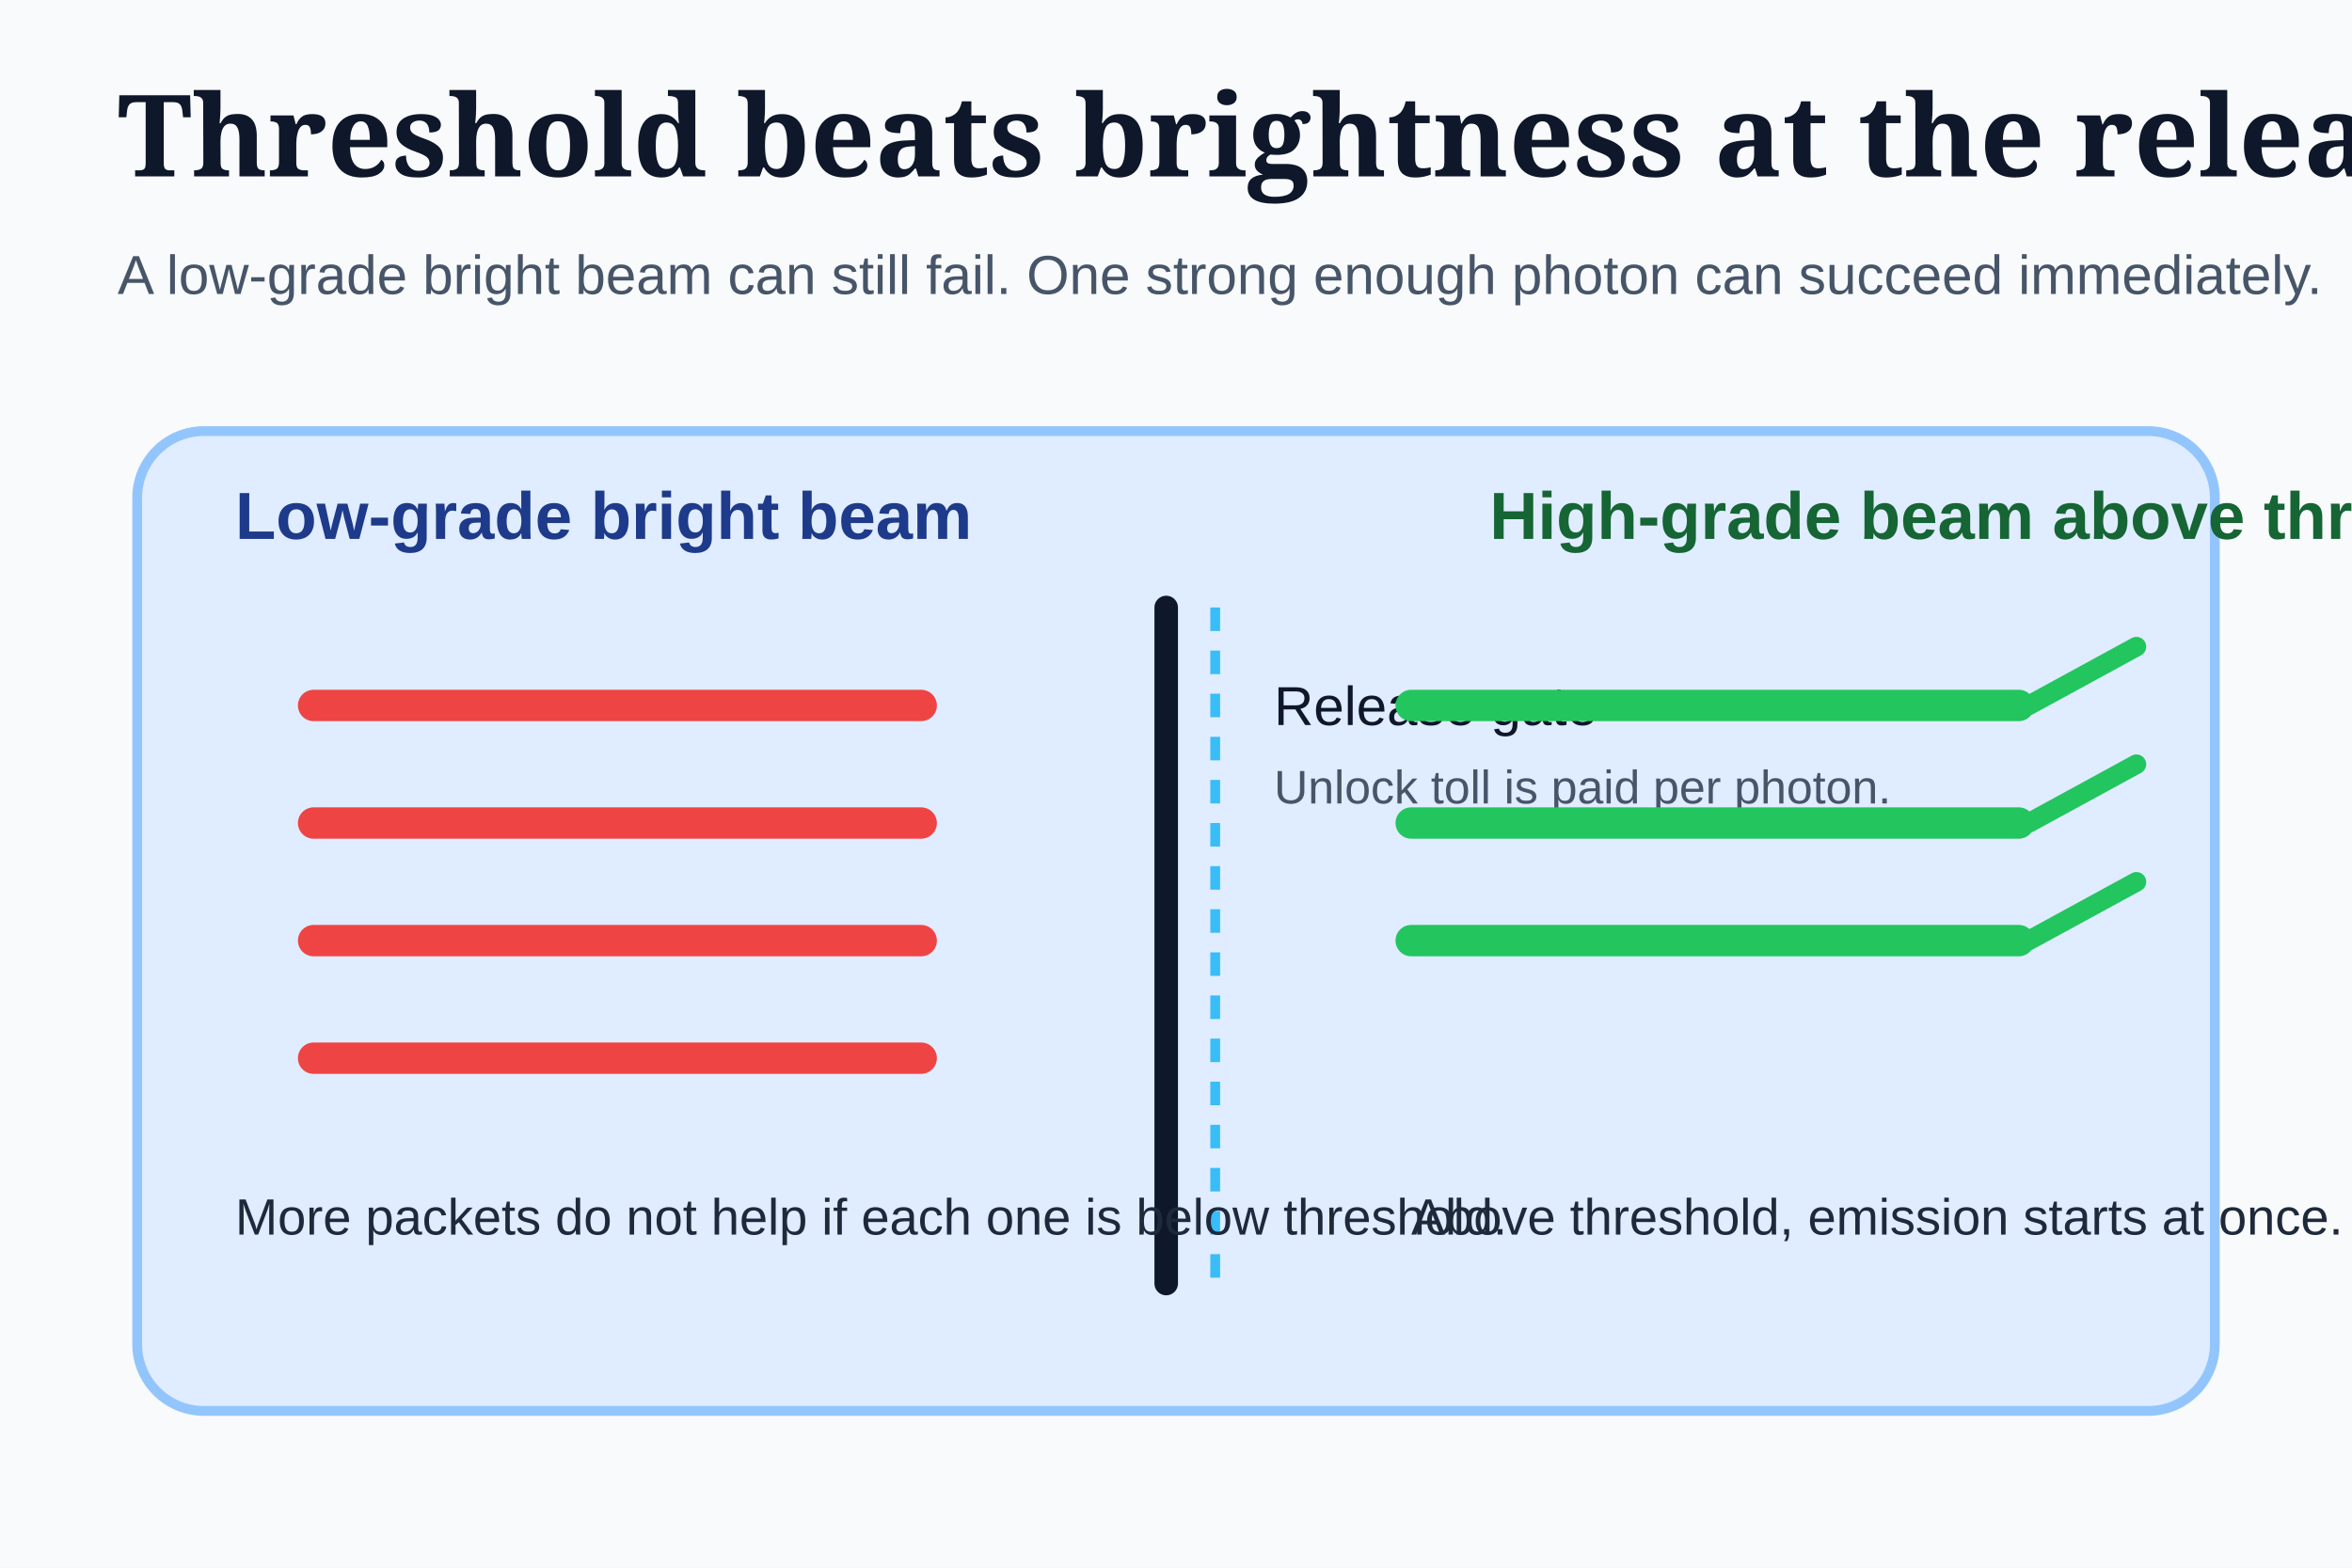
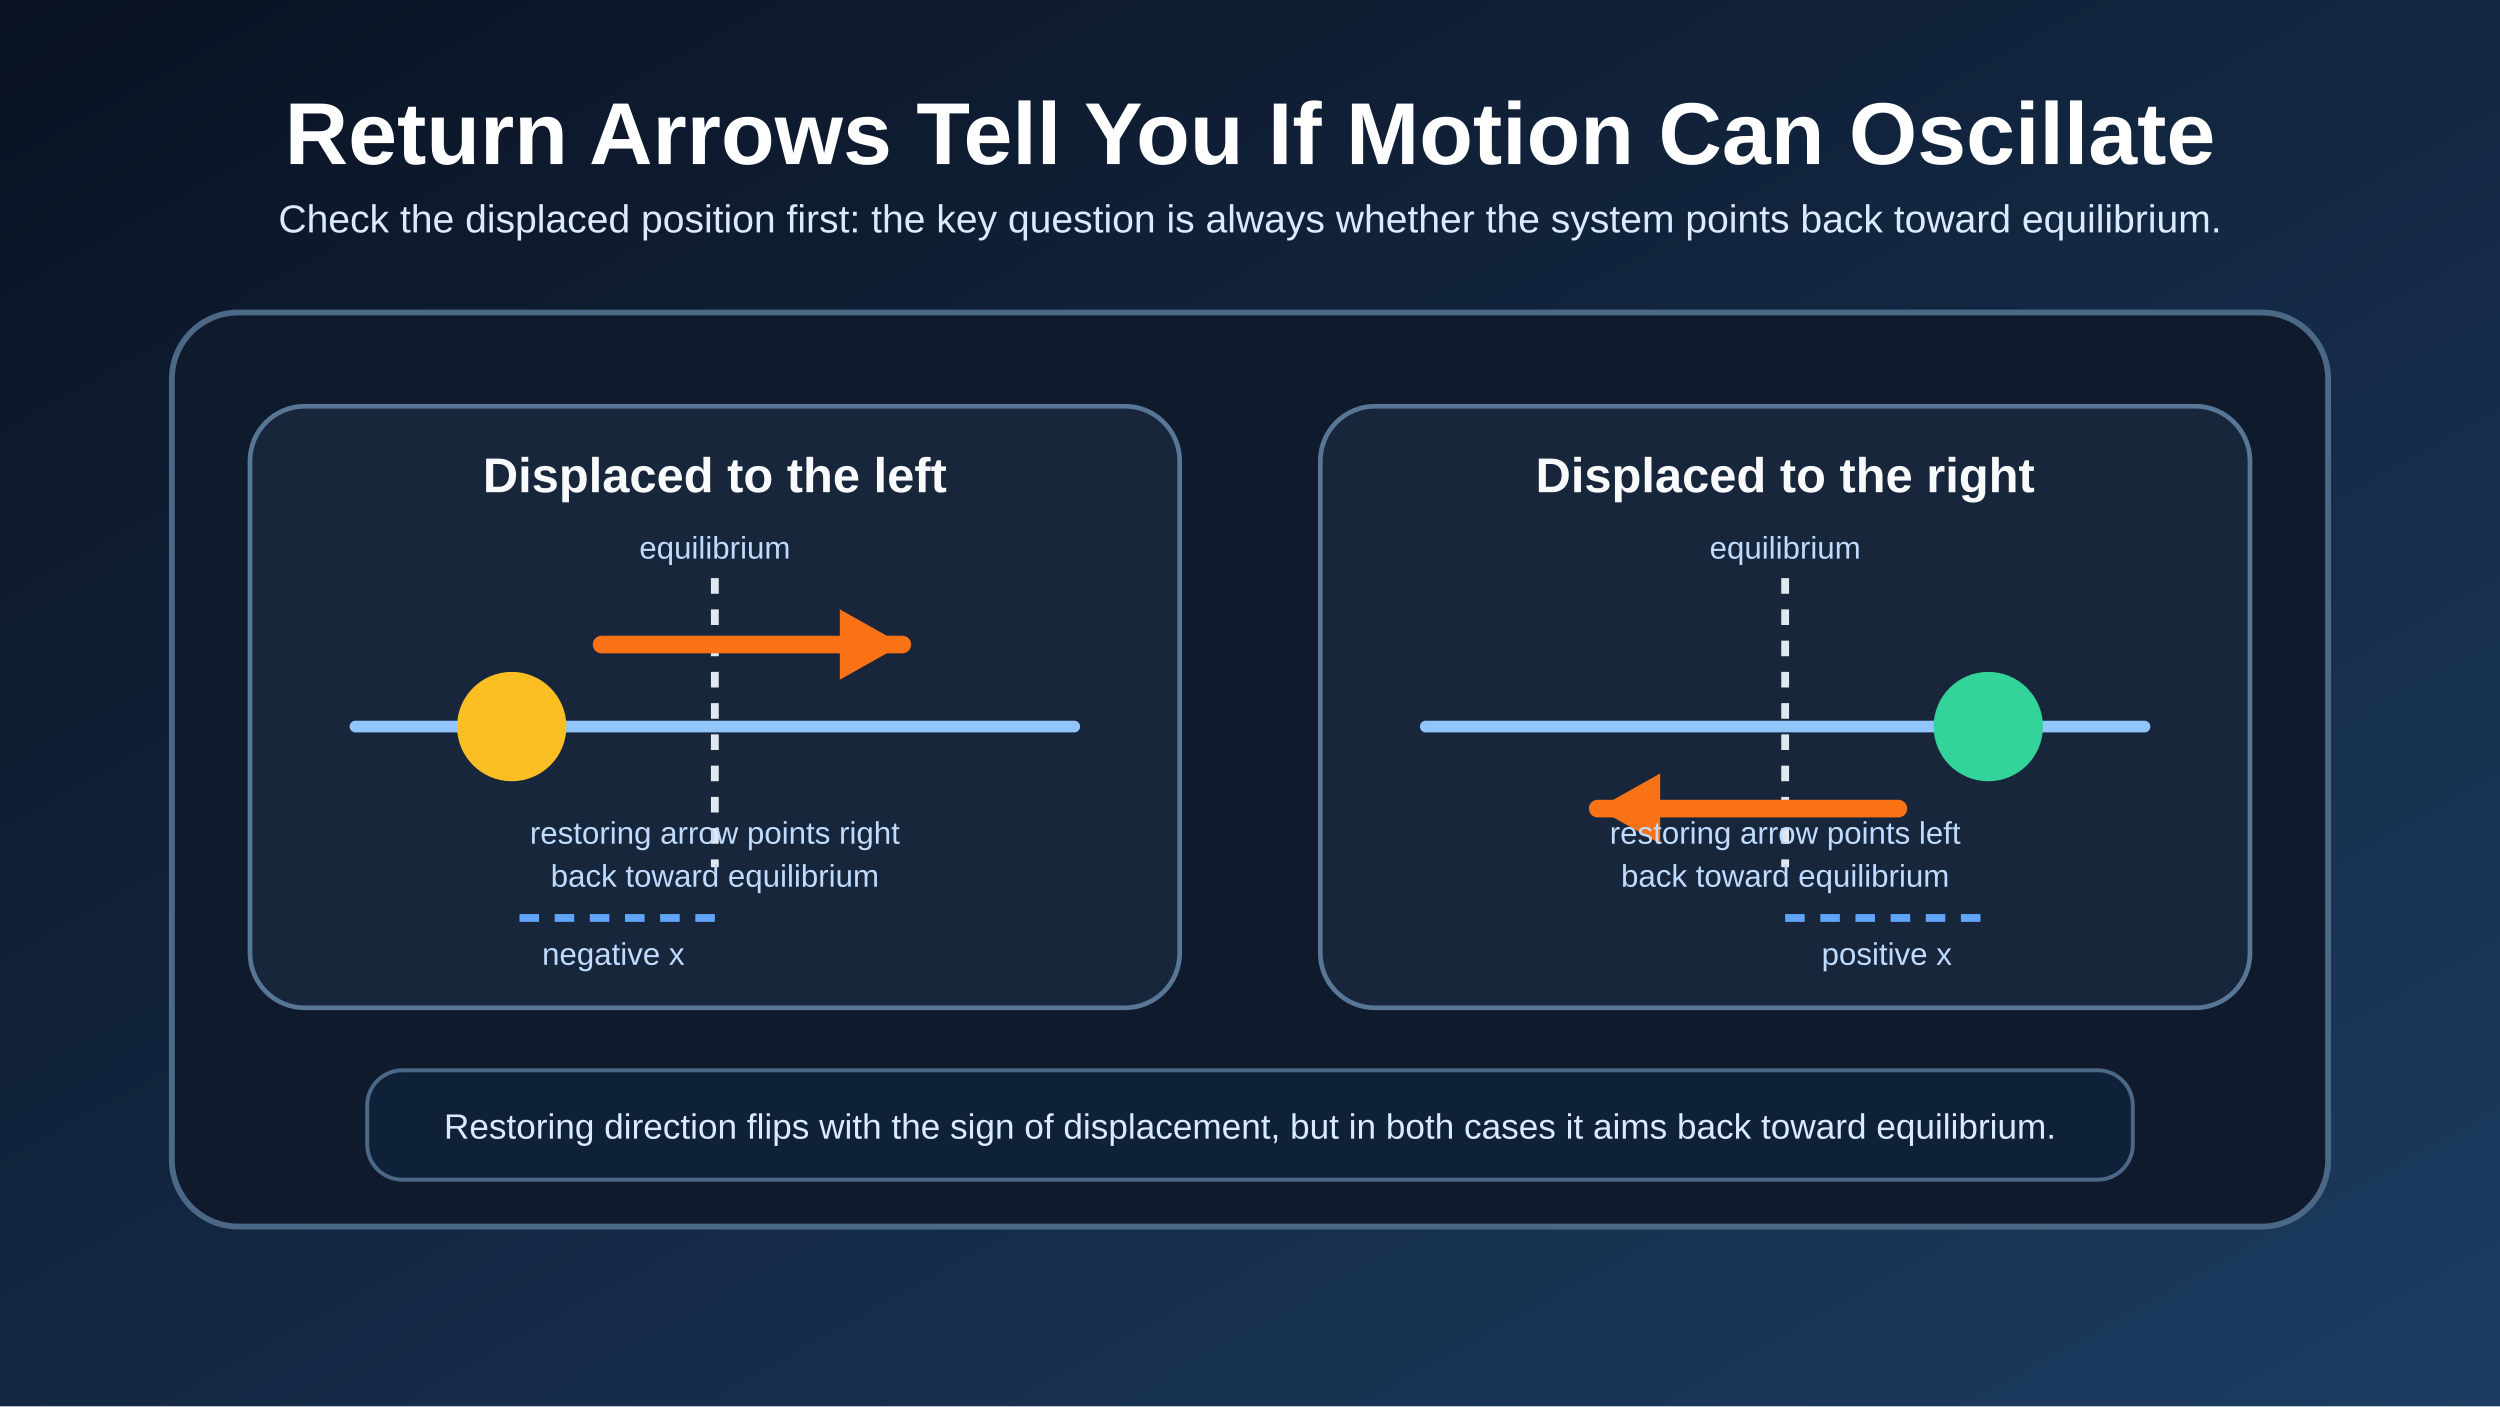
- <svg xmlns="http://www.w3.org/2000/svg" width="1200" height="800" viewBox="0 0 1200 800">
-   <rect width="1200" height="800" fill="#f8fafc" />
-   <text x="60" y="90" fill="#0f172a" font-family="Georgia, serif" font-size="58" font-weight="700">Threshold beats brightness at the release gate</text>
-   <text x="60" y="150" fill="#475569" font-family="Arial, sans-serif" font-size="28">A low-grade bright beam can still fail. One strong enough photon can succeed immediately.</text>
-   <rect x="70" y="220" width="1060" height="500" rx="34" fill="#e0ecff" stroke="#93c5fd" stroke-width="5" />
-   <text x="120" y="275" fill="#1e3a8a" font-family="Arial, sans-serif" font-size="34" font-weight="700">Low-grade bright beam</text>
-   <text x="760" y="275" fill="#166534" font-family="Arial, sans-serif" font-size="34" font-weight="700">High-grade beam above threshold</text>
-   <line x1="595" y1="310" x2="595" y2="655" stroke="#0f172a" stroke-width="12" stroke-linecap="round" />
-   <line x1="620" y1="310" x2="620" y2="655" stroke="#38bdf8" stroke-width="5" stroke-dasharray="12 10" />
-   <text x="650" y="370" fill="#0f172a" font-family="Arial, sans-serif" font-size="28">Release gate</text>
-   <text x="650" y="410" fill="#475569" font-family="Arial, sans-serif" font-size="24">Unlock toll is paid per photon.</text>
-   <g stroke="#ef4444" stroke-width="16" stroke-linecap="round">
-     <line x1="160" y1="360" x2="470" y2="360" />
-     <line x1="160" y1="420" x2="470" y2="420" />
-     <line x1="160" y1="480" x2="470" y2="480" />
-     <line x1="160" y1="540" x2="470" y2="540" />
-   </g>
-   <g stroke="#22c55e" stroke-width="16" stroke-linecap="round">
-     <line x1="720" y1="360" x2="1030" y2="360" />
-     <line x1="720" y1="420" x2="1030" y2="420" />
-     <line x1="720" y1="480" x2="1030" y2="480" />
-   </g>
-   <g stroke="#22c55e" stroke-width="10" stroke-linecap="round">
-     <line x1="1035" y1="360" x2="1090" y2="330" />
-     <line x1="1035" y1="420" x2="1090" y2="390" />
-     <line x1="1035" y1="480" x2="1090" y2="450" />
-   </g>
-   <text x="120" y="630" fill="#1e293b" font-family="Arial, sans-serif" font-size="26">More packets do not help if each one is below threshold.</text>
-   <text x="720" y="630" fill="#1e293b" font-family="Arial, sans-serif" font-size="26">Above threshold, emission starts at once.</text>
+ <svg xmlns="http://www.w3.org/2000/svg" width="1280" height="720" viewBox="0 0 1280 720">
+   <defs>
+     <linearGradient id="bg" x1="0" y1="0" x2="1" y2="1">
+       <stop offset="0%" stop-color="#0a1222" />
+       <stop offset="100%" stop-color="#1c3c61" />
+     </linearGradient>
+     <style>
+       .title { fill: #ffffff; font: 700 45px Arial, Helvetica, sans-serif; }
+       .subtitle { fill: #dbeafe; font: 20px Arial, Helvetica, sans-serif; }
+       .card { fill: #101a2d; stroke: #4c6887; stroke-width: 3; }
+       .panel { fill: #18263c; stroke: #587797; stroke-width: 2.4; }
+       .label { fill: #f8fafc; font: 700 25px Arial, Helvetica, sans-serif; }
+       .body { fill: #dbeafe; font: 18px Arial, Helvetica, sans-serif; }
+       .small { fill: #bfdbfe; font: 16px Arial, Helvetica, sans-serif; }
+     </style>
+   </defs>
+   <rect width="1280" height="720" fill="url(#bg)" />
+   <text x="640" y="84" class="title" text-anchor="middle">Return Arrows Tell You If Motion Can Oscillate</text>
+   <text x="640" y="119" class="subtitle" text-anchor="middle">
+     Check the displaced position first: the key question is always whether the system points back toward equilibrium.
+   </text>
+   <rect x="88" y="160" width="1104" height="468" rx="34" class="card" />
+   <rect x="128" y="208" width="476" height="308" rx="28" class="panel" />
+   <rect x="676" y="208" width="476" height="308" rx="28" class="panel" />
+   <text x="366" y="252" class="label" text-anchor="middle">Displaced to the left</text>
+   <text x="914" y="252" class="label" text-anchor="middle">Displaced to the right</text>
+   <line x1="182" y1="372" x2="550" y2="372" stroke="#93c5fd" stroke-width="6" stroke-linecap="round" />
+   <line x1="730" y1="372" x2="1098" y2="372" stroke="#93c5fd" stroke-width="6" stroke-linecap="round" />
+   <line x1="366" y1="296" x2="366" y2="444" stroke="#e2e8f0" stroke-width="4" stroke-dasharray="8 8" />
+   <line x1="914" y1="296" x2="914" y2="444" stroke="#e2e8f0" stroke-width="4" stroke-dasharray="8 8" />
+   <text x="366" y="286" class="small" text-anchor="middle">equilibrium</text>
+   <text x="914" y="286" class="small" text-anchor="middle">equilibrium</text>
+   <circle cx="262" cy="372" r="28" fill="#fbbf24" />
+   <circle cx="1018" cy="372" r="28" fill="#34d399" />
+   <line x1="308" y1="330" x2="462" y2="330" stroke="#f97316" stroke-width="9" stroke-linecap="round" />
+   <polygon points="462,330 430,312 430,348" fill="#f97316" />
+   <line x1="972" y1="414" x2="818" y2="414" stroke="#f97316" stroke-width="9" stroke-linecap="round" />
+   <polygon points="818,414 850,396 850,432" fill="#f97316" />
+   <text x="366" y="432" class="small" text-anchor="middle">restoring arrow points right</text>
+   <text x="366" y="454" class="small" text-anchor="middle">back toward equilibrium</text>
+   <text x="914" y="432" class="small" text-anchor="middle">restoring arrow points left</text>
+   <text x="914" y="454" class="small" text-anchor="middle">back toward equilibrium</text>
+   <line x1="366" y1="470" x2="262" y2="470" stroke="#60a5fa" stroke-width="4" stroke-dasharray="10 8" />
+   <line x1="914" y1="470" x2="1018" y2="470" stroke="#60a5fa" stroke-width="4" stroke-dasharray="10 8" />
+   <text x="314" y="494" class="small" text-anchor="middle">negative x</text>
+   <text x="966" y="494" class="small" text-anchor="middle">positive x</text>
+   <rect x="188" y="548" width="904" height="56" rx="18" fill="#0f2138" stroke="#4c6887" stroke-width="2" />
+   <text x="640" y="583" class="body" text-anchor="middle">
+     Restoring direction flips with the sign of displacement, but in both cases it aims back toward equilibrium.
+   </text>
</svg>
